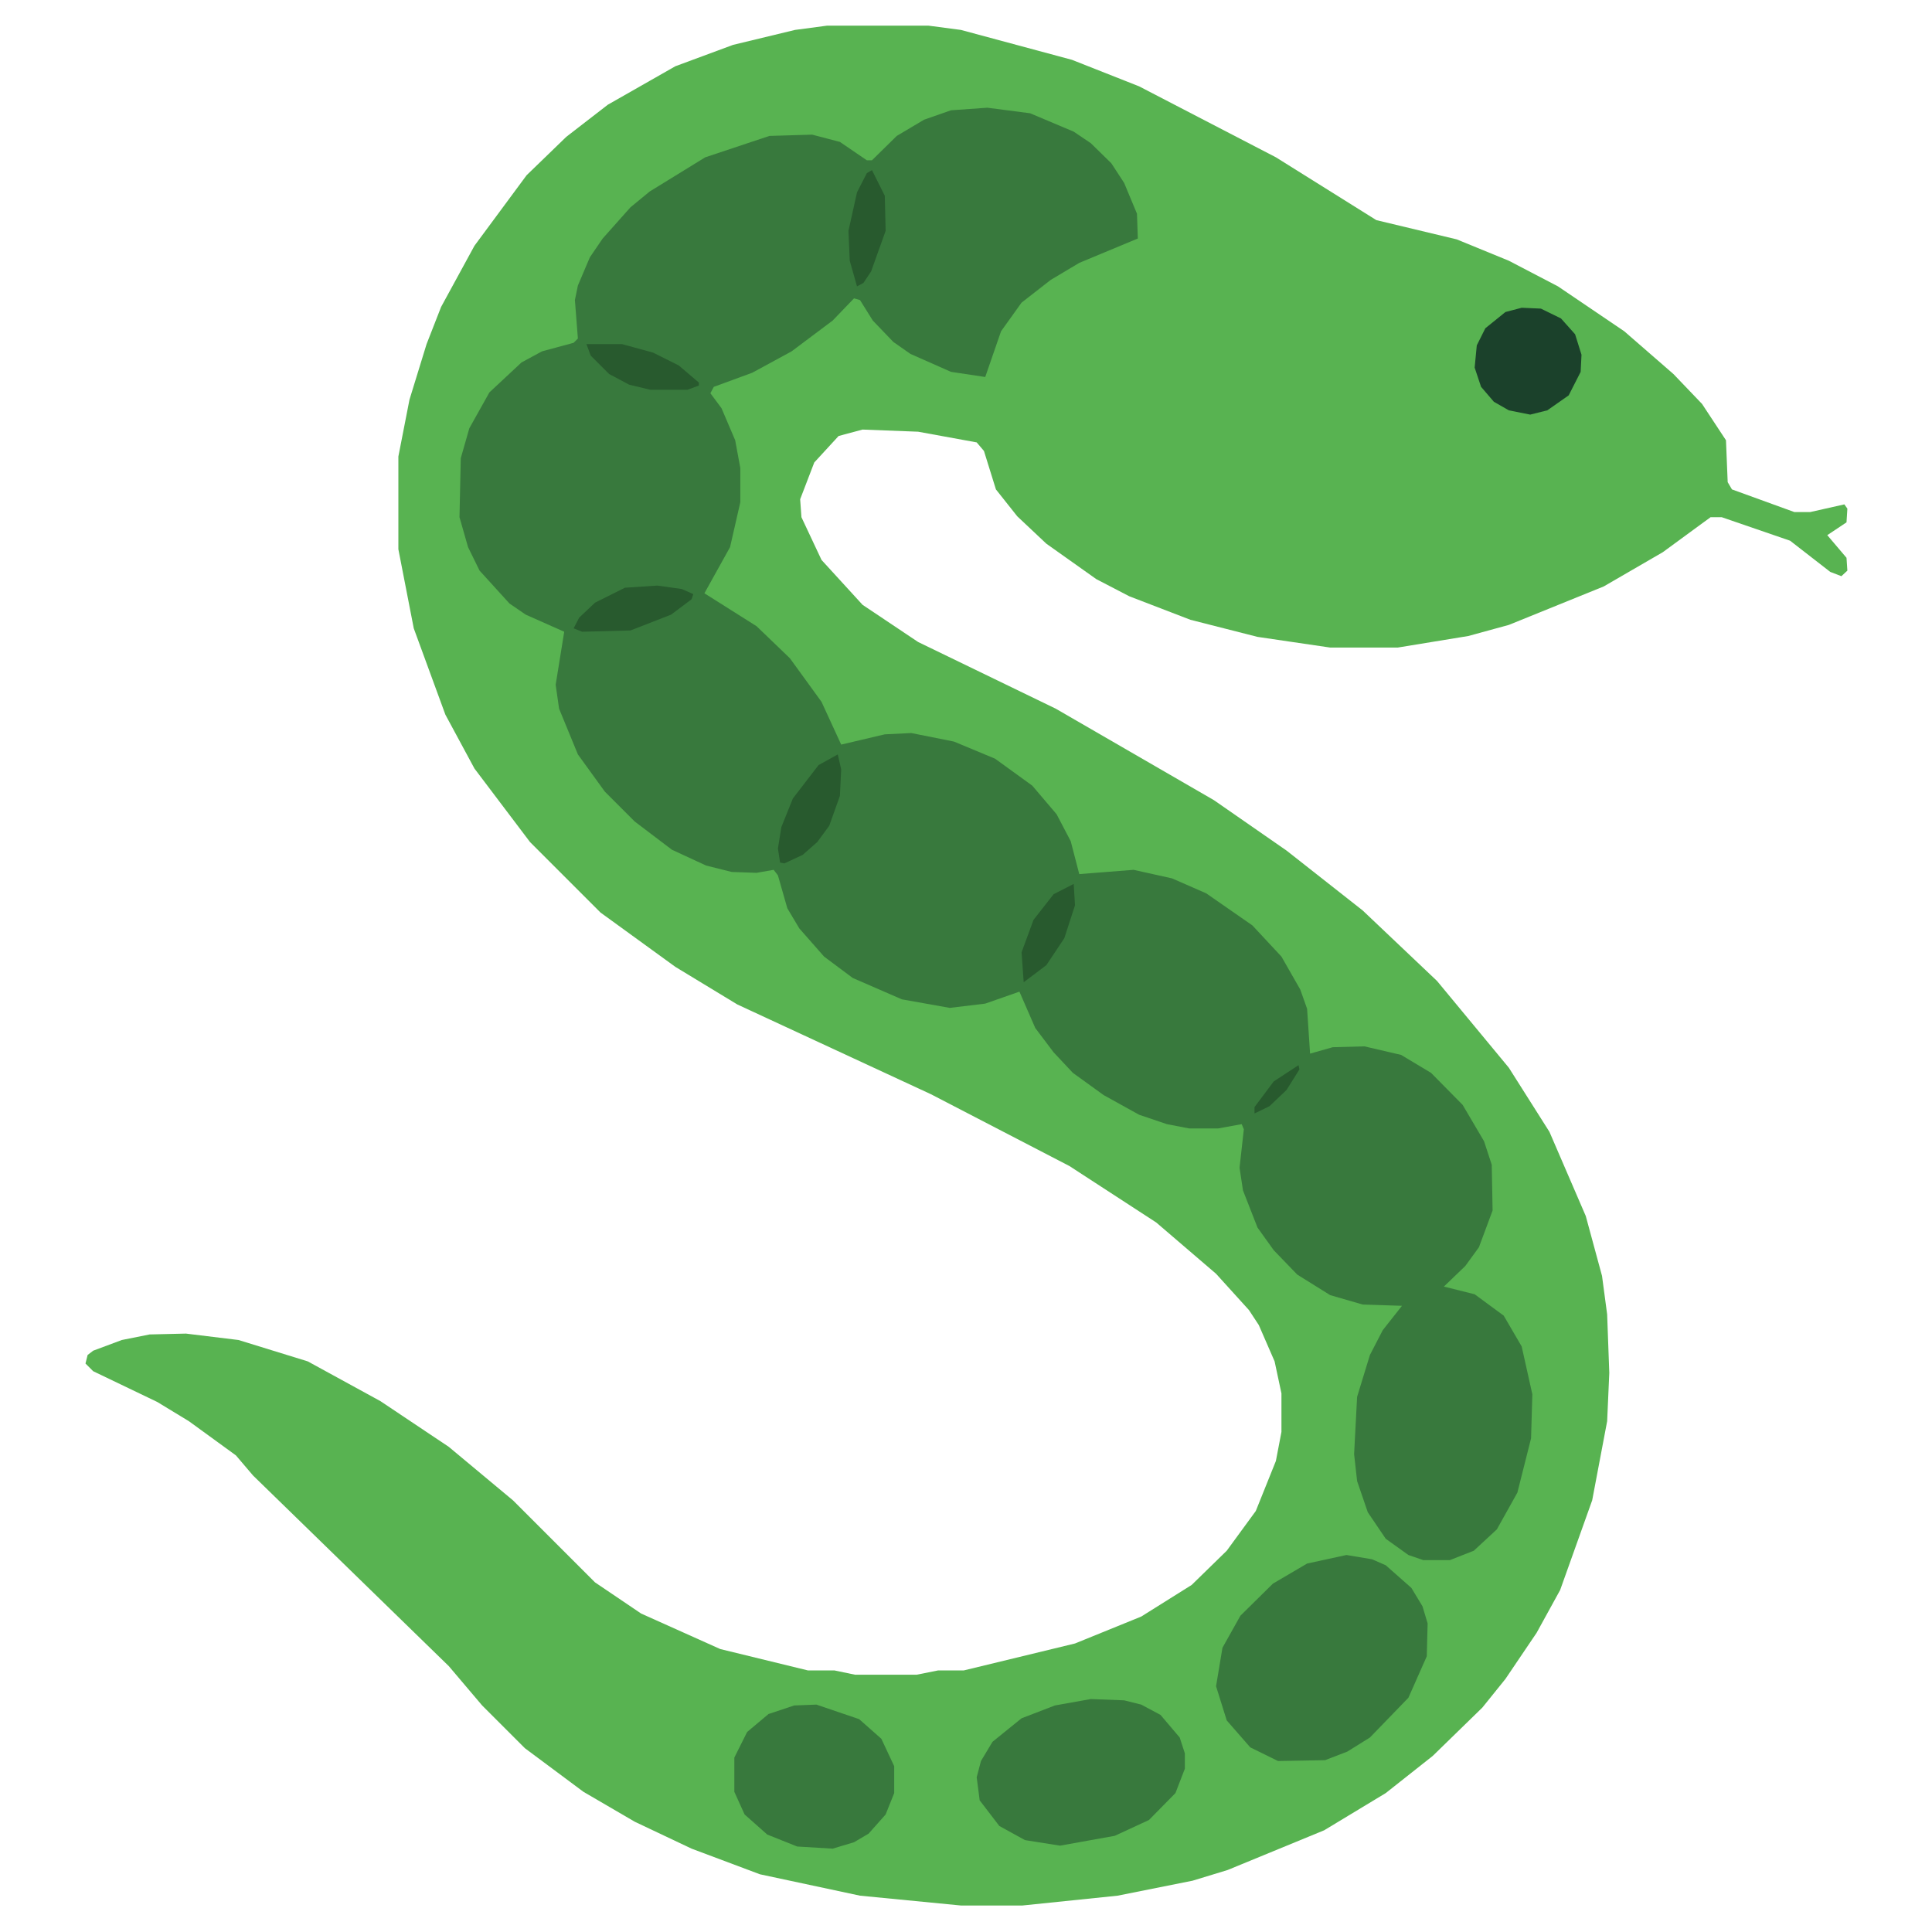
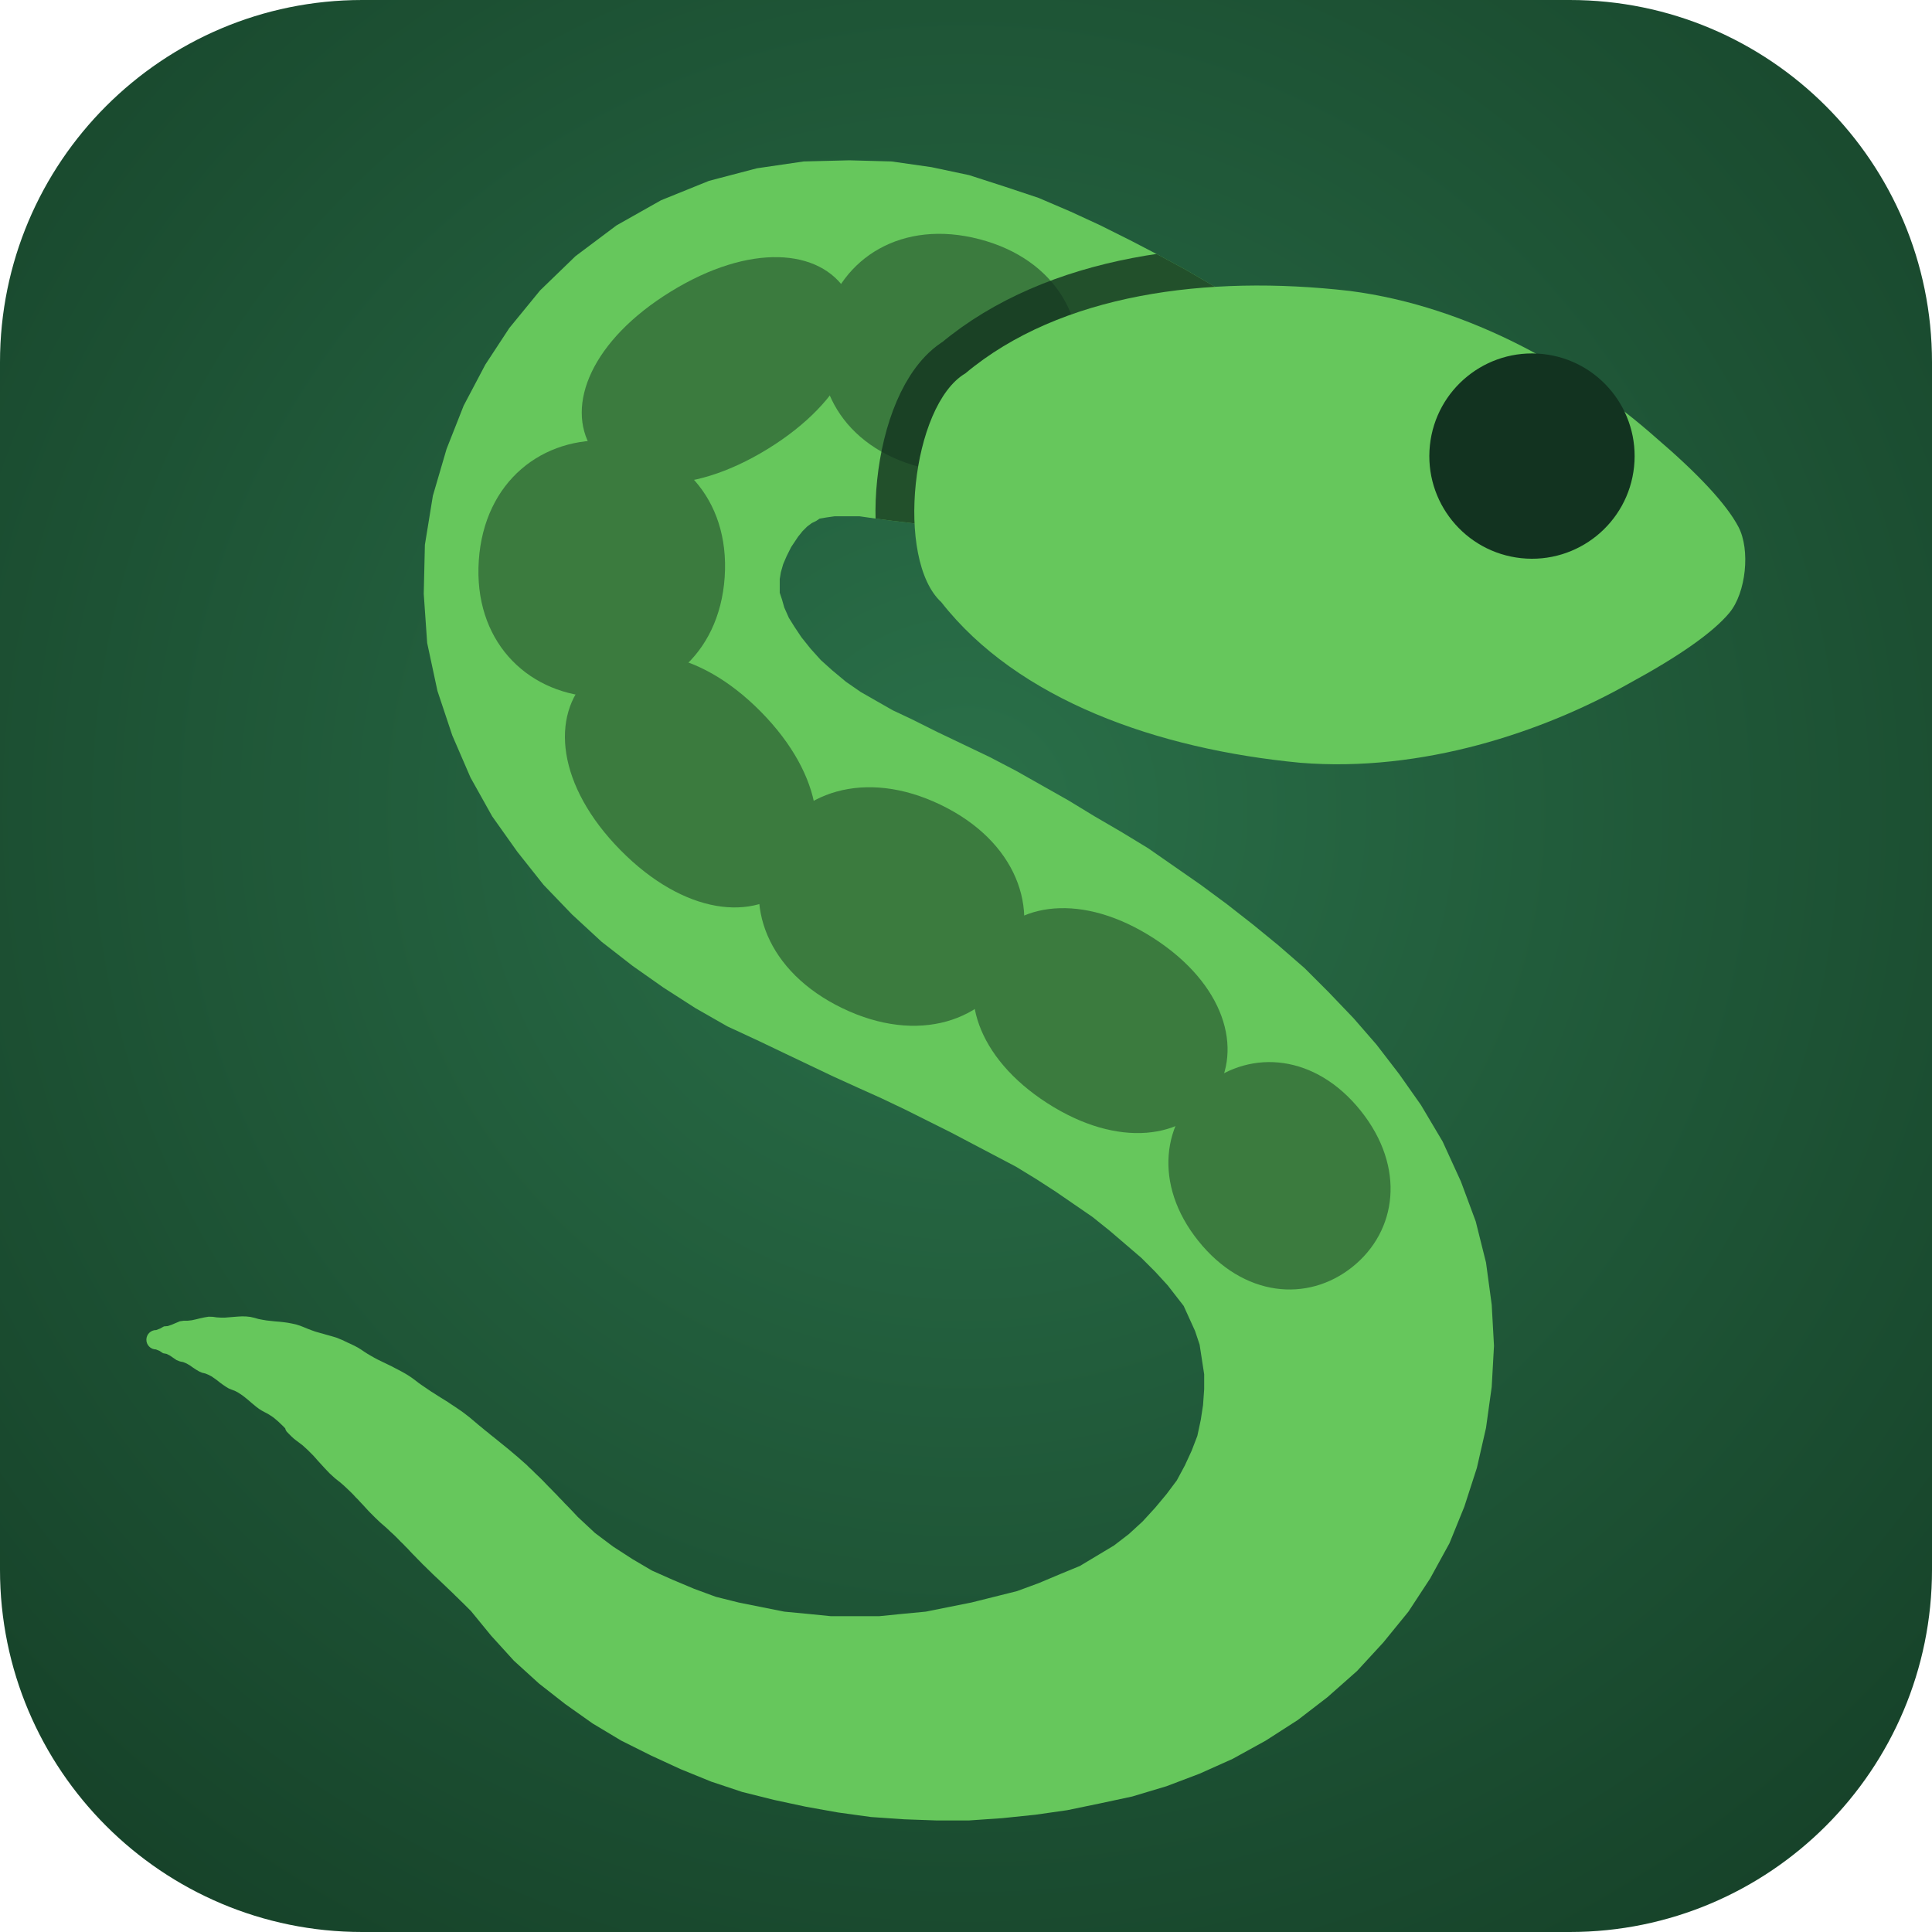
- <svg xmlns="http://www.w3.org/2000/svg" viewBox="30 30 452 452">
-   <path fill="#58b351" d="M216.0 37.0 201.5 40.5 188.0 45.5 172.2 54.5 162.5 62.0 153.2 71.0 141.0 87.5 133.2 101.8 129.8 110.5 125.8 123.5 123.2 136.8 123.2 158.5 126.8 177.0 134.2 197.2 141.0 209.8 154.0 227.0 170.5 243.5 188.0 256.2 202.5 265.0 247.8 286.0 280.2 302.8 300.5 316.0 314.5 328.0 322.2 336.5 324.5 340.0 328.2 348.5 329.8 356.0 329.8 365.0 328.5 371.8 323.8 383.5 317.0 392.8 308.8 400.8 297.0 408.2 281.5 414.5 255.5 420.8 249.5 420.8 244.5 421.8 230.0 421.8 225.2 420.8 219.0 420.8 198.5 415.8 180.0 407.5 169.2 400.2 150.0 381.0 135.0 368.5 119.0 357.8 102.0 348.5 85.8 343.5 73.5 342.0 65.0 342.2 58.5 343.5 51.8 346.0 50.5 347.0 50.0 349.0 51.8 350.8 66.8 358.0 74.2 362.5 85.2 370.5 89.2 375.2 135.0 419.8 142.8 429.0 152.8 439.0 166.5 449.2 178.5 456.2 191.8 462.5 207.8 468.5 231.2 473.5 254.8 475.8 269.2 475.8 291.5 473.5 309.0 470.0 317.2 467.5 339.8 458.2 354.2 449.5 365.2 440.8 376.8 429.5 382.2 422.8 389.5 412.0 395.0 402.0 402.5 381.0 406.0 362.5 406.5 351.2 406.0 337.5 404.8 328.5 401.0 314.5 392.5 294.8 383.0 279.8 366.2 259.5 348.8 243.0 331.0 229.0 314.0 217.2 277.0 195.8 244.8 180.2 231.8 171.5 222.2 161.0 217.5 151.0 217.2 146.8 220.5 138.2 226.2 132.0 231.8 130.5 244.8 131.0 258.5 133.5 260.2 135.5 263.0 144.5 268.0 150.8 274.8 157.2 286.5 165.5 294.2 169.5 308.5 175.0 324.2 179.0 341.2 181.5 357.0 181.5 373.5 178.8 383.0 176.2 405.2 167.2 419.0 159.2 430.2 151.0 432.8 151.0 448.8 156.5 458.2 163.8 460.8 164.8 462.2 163.5 462.0 160.5 457.5 155.2 462.0 152.2 462.2 149.0 461.5 148.0 453.5 149.8 449.8 149.8 435.2 144.5 434.2 142.8 433.8 133.0 428.2 124.5 421.5 117.5 410.0 107.5 394.5 97.0 383.0 91.0 370.8 86.0 352.0 81.5 328.5 66.8 296.5 50.2 280.8 44.0 254.8 37.0 247.2 36.0 223.5 36.0Z" />
-   <path fill="#38793d" d="M209.8 431.0 204.8 435.2 201.8 441.2 201.8 449.2 204.2 454.5 209.5 459.2 216.5 462.0 224.8 462.5 229.8 461.0 233.2 459.0 237.2 454.5 239.2 449.5 239.2 443.2 236.2 436.8 231.0 432.2 221.0 428.8 215.8 429.0ZM306.0 436.5 301.5 431.2 297.0 428.8 293.0 427.8 285.2 427.5 276.8 429.0 269.0 432.0 262.2 437.5 259.5 442.0 258.5 445.8 259.2 451.2 263.8 457.2 269.8 460.5 278.0 461.8 290.8 459.5 298.8 455.8 305.0 449.5 307.2 443.8 307.2 440.2ZM354.2 396.2 351.0 394.8 345.0 393.8 335.8 395.8 327.8 400.5 320.2 408.0 316.0 415.5 314.5 424.5 317.0 432.5 322.5 438.8 329.0 442.0 340.0 441.8 345.2 439.8 350.5 436.5 359.5 427.2 363.8 417.5 364.0 409.8 362.8 405.8 360.2 401.5ZM195.0 66.8 182.0 74.8 177.5 78.5 171.0 85.8 168.0 90.2 165.2 96.8 164.5 100.2 165.2 109.2 164.2 110.2 156.8 112.2 152.0 114.8 144.5 121.8 139.8 130.2 137.8 137.2 137.5 151.0 139.5 158.0 142.2 163.5 149.2 171.2 153.0 173.8 162.0 177.8 160.0 190.2 160.8 195.8 165.2 206.5 171.5 215.2 178.5 222.2 187.2 228.8 195.2 232.5 201.2 234.0 207.0 234.2 211.0 233.5 212.0 234.8 214.2 242.5 217.0 247.2 222.8 253.8 229.5 258.8 241.0 263.8 252.2 265.8 260.5 264.8 268.5 262.0 272.2 270.5 276.5 276.2 281.0 281.0 288.2 286.2 296.5 290.8 303.0 293.0 308.2 294.0 315.0 294.0 320.5 293.0 321.0 294.2 320.0 303.2 320.8 308.5 324.2 317.2 328.0 322.5 333.5 328.2 341.2 333.0 348.8 335.2 358.0 335.5 353.5 341.2 350.5 347.0 347.5 356.8 346.8 370.2 347.5 376.5 350.0 383.8 354.2 390.0 359.5 393.8 363.0 395.0 369.2 395.0 374.8 392.8 380.2 387.8 385.0 379.2 388.2 366.5 388.5 356.2 386.0 345.0 381.8 337.8 375.0 332.8 367.8 331.0 372.8 326.2 376.0 321.8 379.2 313.2 379.0 302.5 377.2 297.0 372.2 288.5 364.8 281.0 357.8 276.8 349.2 274.8 341.8 275.0 336.5 276.5 335.8 266.0 334.2 261.5 329.8 253.8 323.0 246.5 312.2 239.0 304.2 235.5 295.2 233.5 282.5 234.5 280.5 226.8 277.2 220.5 271.5 213.8 262.8 207.5 253.2 203.5 243.2 201.5 237.0 201.8 226.8 204.2 222.2 194.2 214.8 184.0 207.0 176.5 194.8 168.8 200.8 158.0 203.2 147.5 203.2 139.5 202.0 133.0 198.8 125.5 196.2 122.0 197.0 120.5 206.0 117.2 215.2 112.2 224.8 105.0 229.8 99.8 231.2 100.2 234.2 105.0 239.0 110.0 243.0 112.8 252.5 117.0 260.5 118.2 264.2 107.5 269.0 100.8 275.8 95.5 282.5 91.5 296.2 85.8 296.0 80.0 293.0 72.8 290.0 68.2 285.2 63.5 281.2 60.8 271.0 56.5 261.0 55.2 252.5 55.8 246.2 58.0 239.8 61.8 234.0 67.5 232.8 67.5 226.5 63.2 220.0 61.5 210.0 61.8Z" />
-   <path fill="#285a2e" d="M333.8 279.2 328.0 283.0 323.5 289.0 323.5 290.5 327.0 288.8 331.0 285.0 334.0 280.2ZM281.2 236.8 276.5 239.2 271.8 245.2 269.0 252.8 269.5 259.8 274.8 255.8 279.0 249.5 281.5 241.8ZM226.0 206.5 221.5 209.0 215.5 216.8 212.8 223.5 212.0 228.5 212.5 231.8 213.5 232.0 217.8 230.0 221.2 227.0 224.0 223.2 226.5 216.2 226.8 210.0ZM192.2 169.0 189.5 167.8 183.8 167.0 176.2 167.5 169.2 171.0 165.5 174.5 164.2 177.0 166.2 177.8 177.5 177.5 187.0 173.8 191.8 170.2ZM167.2 110.5 168.2 113.2 172.5 117.5 177.2 120.0 182.2 121.2 190.8 121.2 193.5 120.2 193.5 119.5 188.8 115.5 182.8 112.5 175.5 110.5ZM234.0 69.8 232.8 70.5 230.5 75.0 228.5 84.0 228.8 91.0 230.5 97.0 232.0 96.2 233.8 93.5 237.2 84.0 237.0 75.8Z" />
-   <path fill="#1b412b" d="M386.0 102.0 382.2 103.0 377.5 106.8 375.5 110.8 375.0 116.0 376.5 120.5 379.5 124.0 383.0 126.0 388.0 127.0 392.0 126.0 397.0 122.5 399.8 117.0 400.0 113.0 398.5 108.2 395.2 104.5 390.5 102.2Z" />
+ <svg xmlns="http://www.w3.org/2000/svg" viewBox="0 0 512 512">
+   <defs>
+     <radialGradient id="gB" cx="50%" cy="42%" r="70%">
+       <stop offset="0" stop-color="#2a7049" />
+       <stop offset="1" stop-color="#164229" />
+     </radialGradient>
+   </defs>
+   <rect width="512" height="512" rx="96" fill="url(#gB)" />
+   <svg x="37.61" y="39.46" width="427.86" height="446.00" viewBox="-14.5 1.0 141.5 147.5" overflow="visible">
+     <defs>
+       <clipPath id="yB-clip">
+         <path d="M94.6 23L92.5 21.6L90.4 20.1L88.3 18.7L86.1 17.2L83.9 15.8L81.7 14.4L79.4 13L77 11.6L74.6 10.3L72.1 9L69.5 7.7L66.9 6.5L64.1 5.3L61.1 4.3L58 3.3L54.7 2.6L51.2 2.1L47.5 2L43.5 2.1L39.4 2.7L35.2 3.8L31 5.5L27.1 7.7L23.5 10.4L20.4 13.4L17.7 16.7L15.6 19.9L13.7 23.5L12.2 27.3L11 31.4L10.3 35.7L10.2 40L10.5 44.3L11.4 48.5L12.7 52.4L14.3 56.1L16.2 59.5L18.4 62.6L20.7 65.5L23.2 68.1L25.8 70.5L28.5 72.6L31.2 74.5L34 76.3L36.8 77.9L39.6 79.2L41.9 80.3L44 81.3L46.1 82.3L48.3 83.3L50.3 84.2L52.4 85.2L54.4 86.2L56.4 87.2L58.3 88.2L60.2 89.2L62.1 90.2L63.9 91.3L65.6 92.4L67.2 93.5L68.8 94.6L70.3 95.8L71.7 97L73.1 98.2L74.3 99.4L75.4 100.6L76.1 101.5L76.8 102.4L77.3 103.5L77.8 104.6L78.2 105.8L78.4 107.1L78.6 108.4L78.6 109.7L78.5 111.1L78.3 112.4L78 113.8L77.5 115.1L76.9 116.4L76.2 117.7L75.3 118.9L74.3 120.1L73.2 121.3L72 122.4L70.7 123.4L69.2 124.3L67.7 125.2L66 125.9L64.1 126.7L62.2 127.4L60.2 127.9L58.2 128.4L56.2 128.8L54.2 129.2L52.1 129.4L50.1 129.6L48 129.6L45.9 129.6L43.9 129.4L41.8 129.2L39.8 128.8L37.8 128.4L35.8 127.9L33.9 127.2L32 126.4L30.2 125.6L28.5 124.6L26.8 123.5L25.2 122.3L23.7 120.9L23.26 120.43L23.02 120.18L22.79 119.94L22.55 119.7L22.32 119.45L22.08 119.21L21.85 118.96L21.61 118.72L21.38 118.48L21.14 118.24L20.9 117.99L20.67 117.75L20.43 117.51L20.19 117.28L19.94 117.04L19.7 116.8L19.45 116.57L19.21 116.33L18.96 116.11L18.7 115.88L18.45 115.66L18.19 115.44L17.93 115.22L17.67 115L17.4 114.78L17.14 114.57L16.88 114.36L16.61 114.14L16.35 113.93L16.08 113.72L15.82 113.5L15.55 113.29L15.29 113.07L15.03 112.86L14.77 112.64L14.51 112.42L14.25 112.2L13.98 111.99L13.71 111.78L13.43 111.58L13.15 111.39L12.87 111.2L12.58 111.01L12.3 110.82L12.01 110.64L11.72 110.46L11.43 110.28L11.14 110.09L10.85 109.91L10.57 109.72L10.29 109.53L10.01 109.34L9.73 109.14L9.46 108.93L9.19 108.73L8.91 108.54L8.62 108.36L8.32 108.19L8.02 108.03L7.71 107.87L7.41 107.71L7.1 107.56L6.79 107.41L6.48 107.26L6.17 107.11L5.87 106.95L5.57 106.78L5.28 106.61L5 106.43L4.72 106.24L4.43 106.06L4.13 105.9L3.82 105.75L3.51 105.61L3.05 105.39L2.53 105.18L2.13 105.06L1.77 104.96L1.42 104.86L1.06 104.76L0.71 104.66L0.37 104.54L0.03 104.41L-0.31 104.27L-0.64 104.14L-0.99 104.03L-1.35 103.95L-1.72 103.88L-2.09 103.83L-2.46 103.79L-2.83 103.76L-3.2 103.72L-3.57 103.68L-3.93 103.62L-4.29 103.55L-4.64 103.45L-4.99 103.37L-5.35 103.33L-5.72 103.32L-6.1 103.34L-6.48 103.37L-6.85 103.4L-7.22 103.43L-7.59 103.43L-7.94 103.41L-8.29 103.36L-8.65 103.35L-9.02 103.41L-9.39 103.49L-9.76 103.58L-10.12 103.66L-10.47 103.7L-10.82 103.7L-11.17 103.75L-11.53 103.9L-11.88 104.05L-12.23 104.17L-12.57 104.2L-12.91 104.39L-13.25 104.52A0.85 0.85 0 0 0 -13.27 106.22L-12.95 106.35L-12.65 106.55L-12.34 106.61L-12.04 106.76L-11.75 106.96L-11.47 107.15L-11.17 107.27L-10.88 107.33L-10.59 107.45L-10.31 107.61L-10.04 107.8L-9.77 107.98L-9.5 108.14L-9.23 108.26L-8.94 108.33L-8.67 108.44L-8.4 108.58L-8.14 108.76L-7.89 108.94L-7.64 109.14L-7.39 109.32L-7.14 109.49L-6.89 109.64L-6.62 109.75L-6.35 109.85L-6.1 109.98L-5.85 110.14L-5.61 110.31L-5.37 110.5L-5.14 110.69L-4.91 110.89L-4.68 111.08L-4.45 111.27L-4.22 111.44L-3.98 111.59L-3.72 111.73L-3.47 111.86L-3.23 112.01L-2.99 112.17L-2.76 112.36L-2.54 112.55L-2.33 112.75L-2.11 112.96L-1.94 113.14L-1.91 113.25L-1.83 113.4L-1.61 113.63L-1.39 113.85L-1.16 114.06L-0.91 114.25L-0.67 114.43L-0.42 114.62L-0.19 114.83L0.04 115.04L0.26 115.26L0.48 115.48L0.69 115.71L0.9 115.95L1.11 116.18L1.32 116.41L1.53 116.64L1.75 116.87L1.96 117.09L2.19 117.3L2.42 117.51L2.66 117.7L2.9 117.89L3.13 118.09L3.36 118.3L3.58 118.51L3.8 118.72L4.02 118.94L4.23 119.17L4.45 119.39L4.66 119.62L4.87 119.84L5.08 120.07L5.29 120.3L5.5 120.52L5.72 120.74L5.94 120.96L6.16 121.17L6.38 121.38L6.61 121.58L6.84 121.78L7.07 121.99L7.29 122.2L7.52 122.41L7.74 122.62L7.96 122.84L8.17 123.06L8.39 123.27L8.6 123.49L8.82 123.71L9.03 123.94L9.24 124.16L9.46 124.38L9.67 124.6L9.89 124.82L10.1 125.04L10.32 125.25L10.54 125.47L10.76 125.68L10.98 125.9L11.2 126.11L11.43 126.32L11.65 126.53L11.87 126.74L12.09 126.95L12.32 127.17L12.54 127.38L12.76 127.59L12.98 127.81L13.2 128.02L13.42 128.24L13.64 128.45L13.86 128.67L14.08 128.89L14.3 129.11L14.3 129.1L16.1 131.3L18.1 133.5L20.3 135.5L22.6 137.3L25 139L27.5 140.5L30.1 141.8L32.7 143L35.4 144.1L38.1 145L40.9 145.7L43.7 146.3L46.5 146.8L49.4 147.2L52.3 147.4L55.1 147.5L58 147.5L60.9 147.3L63.8 147L66.6 146.6L69.5 146L72.3 145.4L75.3 144.5L78.2 143.4L81.1 142.1L84 140.5L86.8 138.7L89.4 136.7L92 134.4L94.3 131.9L96.5 129.2L98.4 126.3L100.1 123.2L101.4 120L102.5 116.6L103.3 113.1L103.8 109.5L104 105.9L103.8 102.3L103.3 98.6L102.4 95L101.1 91.5L99.5 88L97.6 84.8L95.7 82.1L93.7 79.5L91.7 77.2L89.5 74.9L87.4 72.8L85.1 70.8L82.9 69L80.6 67.2L78.3 65.5L76 63.9L73.7 62.3L71.4 60.9L69 59.5L66.7 58.1L64.4 56.8L62.1 55.5L59.8 54.3L57.5 53.2L55.2 52.1L53 51L51.3 50.2L49.9 49.4L48.5 48.6L47.2 47.7L46 46.7L45 45.8L44.1 44.8L43.3 43.8L42.7 42.9L42.2 42.1L41.8 41.2L41.6 40.5L41.4 39.9L41.4 39.2L41.4 38.7L41.5 38.1L41.7 37.4L42 36.7L42.4 35.9L43 35L43.4 34.5L43.8 34.1L44.2 33.8L44.6 33.6L44.9 33.4L45.5 33.3L46.2 33.2L47.2 33.2L48.4 33.2L49.8 33.4L51.3 33.6L53 33.8L54.8 34.2L56.6 34.6L58.5 35.2L60.5 35.8L62.5 36.5L64.5 37.3L66.6 38.1L68.7 38.9L70.8 39.9L72.9 40.8L75 41.8L77.1 42.8L79.3 43.9L81.4 45Z" />
+       </clipPath>
+     </defs>
+     <path class="snake-body" fill="#66c75c" d="M94.6 23L92.5 21.6L90.4 20.1L88.3 18.7L86.1 17.2L83.9 15.8L81.7 14.4L79.4 13L77 11.6L74.6 10.3L72.1 9L69.5 7.7L66.9 6.5L64.1 5.3L61.1 4.3L58 3.3L54.7 2.6L51.2 2.1L47.5 2L43.5 2.1L39.4 2.7L35.2 3.8L31 5.5L27.1 7.7L23.5 10.4L20.4 13.4L17.7 16.7L15.6 19.9L13.7 23.5L12.2 27.3L11 31.4L10.3 35.7L10.2 40L10.5 44.3L11.4 48.5L12.7 52.4L14.3 56.1L16.2 59.5L18.4 62.6L20.7 65.5L23.2 68.1L25.8 70.5L28.5 72.6L31.2 74.5L34 76.3L36.8 77.9L39.6 79.2L41.9 80.3L44 81.3L46.1 82.3L48.3 83.3L50.3 84.2L52.4 85.2L54.4 86.2L56.4 87.2L58.3 88.2L60.2 89.2L62.1 90.2L63.9 91.3L65.6 92.4L67.2 93.5L68.8 94.6L70.3 95.8L71.7 97L73.1 98.2L74.3 99.4L75.4 100.6L76.1 101.5L76.8 102.4L77.3 103.5L77.8 104.6L78.2 105.8L78.4 107.1L78.6 108.4L78.6 109.7L78.5 111.1L78.3 112.4L78 113.8L77.5 115.1L76.9 116.4L76.2 117.7L75.3 118.9L74.3 120.1L73.2 121.3L72 122.4L70.7 123.4L69.2 124.3L67.7 125.2L66 125.9L64.1 126.7L62.2 127.4L60.2 127.9L58.2 128.4L56.2 128.8L54.2 129.2L52.1 129.4L50.1 129.6L48 129.6L45.9 129.6L43.9 129.4L41.8 129.2L39.8 128.8L37.8 128.4L35.8 127.9L33.9 127.2L32 126.4L30.2 125.6L28.5 124.6L26.8 123.5L25.2 122.3L23.7 120.9L23.26 120.43L23.02 120.18L22.79 119.94L22.55 119.7L22.32 119.45L22.08 119.21L21.85 118.96L21.61 118.72L21.38 118.48L21.14 118.24L20.9 117.99L20.67 117.75L20.43 117.51L20.19 117.28L19.94 117.04L19.7 116.8L19.45 116.57L19.21 116.33L18.96 116.11L18.7 115.88L18.45 115.66L18.19 115.44L17.93 115.22L17.67 115L17.4 114.78L17.14 114.57L16.88 114.36L16.61 114.14L16.35 113.93L16.08 113.72L15.82 113.5L15.55 113.29L15.29 113.07L15.03 112.86L14.77 112.64L14.51 112.42L14.25 112.2L13.98 111.99L13.71 111.78L13.43 111.58L13.15 111.39L12.87 111.2L12.58 111.01L12.3 110.82L12.01 110.64L11.72 110.46L11.43 110.28L11.14 110.09L10.85 109.91L10.57 109.72L10.29 109.53L10.01 109.34L9.73 109.14L9.46 108.93L9.19 108.73L8.91 108.54L8.62 108.36L8.32 108.19L8.02 108.03L7.71 107.87L7.41 107.71L7.1 107.56L6.79 107.41L6.48 107.26L6.17 107.11L5.87 106.95L5.57 106.78L5.28 106.61L5 106.43L4.72 106.24L4.43 106.06L4.13 105.9L3.82 105.75L3.51 105.61L3.05 105.39L2.53 105.18L2.13 105.06L1.77 104.96L1.42 104.86L1.06 104.76L0.71 104.66L0.37 104.54L0.03 104.41L-0.31 104.27L-0.64 104.14L-0.99 104.03L-1.35 103.95L-1.72 103.88L-2.09 103.83L-2.46 103.79L-2.83 103.76L-3.2 103.72L-3.57 103.68L-3.93 103.62L-4.29 103.55L-4.64 103.45L-4.99 103.37L-5.35 103.33L-5.72 103.32L-6.1 103.34L-6.48 103.37L-6.85 103.4L-7.22 103.43L-7.59 103.43L-7.94 103.41L-8.29 103.36L-8.65 103.35L-9.02 103.41L-9.39 103.49L-9.76 103.58L-10.12 103.66L-10.47 103.7L-10.82 103.7L-11.17 103.75L-11.53 103.9L-11.88 104.05L-12.23 104.17L-12.57 104.2L-12.91 104.39L-13.25 104.52A0.85 0.85 0 0 0 -13.27 106.22L-12.95 106.35L-12.65 106.55L-12.34 106.61L-12.04 106.76L-11.75 106.96L-11.47 107.15L-11.17 107.27L-10.88 107.33L-10.59 107.45L-10.31 107.61L-10.04 107.8L-9.77 107.98L-9.5 108.14L-9.23 108.26L-8.94 108.33L-8.67 108.44L-8.4 108.58L-8.14 108.76L-7.89 108.94L-7.64 109.14L-7.39 109.32L-7.14 109.49L-6.89 109.64L-6.62 109.75L-6.35 109.85L-6.1 109.98L-5.85 110.14L-5.61 110.31L-5.37 110.5L-5.14 110.69L-4.91 110.89L-4.68 111.08L-4.45 111.27L-4.22 111.44L-3.98 111.59L-3.72 111.73L-3.47 111.86L-3.23 112.01L-2.99 112.17L-2.76 112.36L-2.54 112.55L-2.33 112.75L-2.11 112.96L-1.94 113.14L-1.91 113.25L-1.83 113.4L-1.61 113.63L-1.39 113.85L-1.16 114.06L-0.91 114.25L-0.67 114.43L-0.42 114.62L-0.19 114.83L0.04 115.04L0.26 115.26L0.48 115.48L0.69 115.71L0.9 115.95L1.11 116.18L1.32 116.41L1.53 116.64L1.75 116.87L1.96 117.09L2.19 117.3L2.42 117.51L2.66 117.7L2.9 117.89L3.13 118.09L3.36 118.3L3.58 118.51L3.8 118.72L4.02 118.94L4.23 119.17L4.45 119.39L4.66 119.62L4.87 119.84L5.08 120.07L5.29 120.3L5.5 120.52L5.72 120.74L5.94 120.96L6.16 121.17L6.38 121.38L6.61 121.58L6.84 121.78L7.07 121.99L7.29 122.2L7.52 122.41L7.74 122.62L7.96 122.84L8.17 123.06L8.39 123.27L8.6 123.49L8.82 123.71L9.03 123.94L9.24 124.16L9.46 124.38L9.67 124.6L9.89 124.82L10.1 125.04L10.32 125.25L10.54 125.47L10.76 125.68L10.98 125.9L11.2 126.11L11.43 126.32L11.65 126.53L11.87 126.74L12.09 126.95L12.32 127.17L12.54 127.38L12.76 127.59L12.98 127.81L13.2 128.02L13.42 128.24L13.64 128.45L13.86 128.67L14.08 128.89L14.3 129.11L14.3 129.1L16.1 131.3L18.1 133.5L20.3 135.5L22.6 137.3L25 139L27.5 140.5L30.1 141.8L32.7 143L35.4 144.1L38.1 145L40.9 145.7L43.7 146.3L46.5 146.8L49.4 147.2L52.3 147.4L55.1 147.5L58 147.5L60.9 147.3L63.8 147L66.6 146.6L69.5 146L72.3 145.4L75.3 144.5L78.2 143.4L81.1 142.1L84 140.5L86.8 138.7L89.4 136.7L92 134.4L94.3 131.9L96.5 129.2L98.4 126.3L100.1 123.2L101.4 120L102.5 116.6L103.3 113.1L103.8 109.5L104 105.9L103.8 102.3L103.3 98.6L102.4 95L101.1 91.5L99.5 88L97.6 84.8L95.7 82.1L93.7 79.5L91.7 77.2L89.5 74.9L87.4 72.8L85.1 70.8L82.9 69L80.6 67.2L78.3 65.5L76 63.9L73.7 62.3L71.4 60.9L69 59.5L66.7 58.1L64.4 56.8L62.1 55.5L59.8 54.3L57.5 53.2L55.2 52.1L53 51L51.3 50.2L49.9 49.4L48.5 48.6L47.2 47.7L46 46.7L45 45.8L44.1 44.8L43.3 43.8L42.7 42.9L42.2 42.1L41.8 41.2L41.6 40.5L41.4 39.9L41.4 39.2L41.4 38.7L41.5 38.1L41.7 37.4L42 36.7L42.4 35.9L43 35L43.4 34.5L43.8 34.1L44.2 33.8L44.6 33.6L44.9 33.4L45.5 33.3L46.2 33.2L47.2 33.2L48.4 33.2L49.8 33.4L51.3 33.6L53 33.8L54.8 34.2L56.6 34.6L58.5 35.2L60.5 35.8L62.5 36.5L64.5 37.3L66.6 38.1L68.7 38.9L70.8 39.9L72.9 40.8L75 41.8L77.1 42.8L79.3 43.9L81.4 45Z" />
+     <g clip-path="url(#yB-clip)">
+       <g fill="#173d27" opacity="0.55">
+         <g transform="translate(25.8 37.8) rotate(93.9)">
+           <path d="M0 -10.80 C6.97 -10.80, 11.25 -5.94, 11.25 0 C11.25 5.94, 6.97 10.80, 0 10.80 C-6.97 10.80, -11.25 5.94, -11.25 0 C-11.25 -5.94, -6.97 -10.80, 0 -10.80 Z" />
+         </g>
+         <g transform="translate(56.3 18.9) rotate(-165.4)">
+           <path d="M0 -10.32 C7.02 -10.32, 11.32 -5.68, 11.32 0 C11.32 5.68, 7.02 10.32, 0 10.32 C-7.02 10.32, -11.32 5.68, -11.32 0 C-11.32 -5.68, -7.02 -10.32, 0 -10.32 Z" />
+         </g>
+         <g transform="translate(51.2 67.4) rotate(25.7)">
+           <path d="M0 -9.90 C7.36 -9.90, 11.88 -5.45, 11.88 0 C11.88 5.45, 7.36 9.90, 0 9.90 C-7.36 9.90, -11.88 5.45, -11.88 0 C-11.88 -5.45, -7.36 -9.90, 0 -9.90 Z" />
+         </g>
+         <g transform="translate(85.2 91.0) rotate(51.4)">
+           <path d="M0 -9.12 C6.34 -9.12, 10.23 -5.02, 10.23 0 C10.23 5.02, 6.34 9.12, 0 9.12 C-6.34 9.12, -10.23 5.02, -10.23 0 C-10.23 -5.02, -6.34 -9.12, 0 -9.12 Z" />
+         </g>
+         <g transform="translate(33.6 56.4) rotate(45.4)">
+           <path d="M0 -8.64 C7.91 -8.64, 12.75 -4.75, 12.75 0 C12.75 4.75, 7.91 8.64, 0 8.64 C-7.91 8.64, -12.75 4.75, -12.75 0 C-12.75 -4.75, -7.91 -8.64, 0 -8.64 Z" />
+         </g>
+         <g transform="translate(69.5 77.4) rotate(32.8)">
+           <path d="M0 -8.60 C7.38 -8.60, 11.90 -4.73, 11.90 0 C11.90 4.73, 7.38 8.60, 0 8.60 C-7.38 8.60, -11.90 4.73, -11.90 0 C-11.90 -4.73, -7.38 -8.60, 0 -8.60 Z" />
+         </g>
+         <g transform="translate(36.1 20.4) rotate(148.4)">
+           <path d="M0 -8.10 C8.14 -8.10, 13.12 -4.46, 13.12 0 C13.12 4.46, 8.14 8.10, 0 8.10 C-8.14 8.10, -13.12 4.46, -13.12 0 C-13.12 -4.46, -8.14 -8.10, 0 -8.10 Z" />
+         </g>
+         <g transform="translate(88.0 34.0) rotate(6.0)">
+           <path d="M-30 -8.0 C-24 -14.2, -14 -16.6, -4 -16.5 C4.5 -16.3, 12.6 -12.6, 18.2 -8.6 C21.4 -6.4, 23.6 -4.5, 24.6 -3.0 C25.6 -1.5, 25.6 1.5, 24.6 3.0 C23.6 4.5, 21.4 6.4, 18.2 8.6 C12.6 12.6, 4.5 16.3, -4 16.5 C-14 16.6, -24 14.2, -30 8.0 C-33.5 5.4, -33.5 -5.4, -30 -8.0 Z" />
+         </g>
+       </g>
+     </g>
+     <g clip-path="url(#yB-clip)">
+       <g transform="translate(88.0 34.0) rotate(6) translate(-24 0) scale(1.26) translate(24 0)">
+         <path d="M-30 -8.0 C-24 -14.2, -14 -16.6, -4 -16.5 C4.5 -16.3, 12.6 -12.6, 18.2 -8.6 C21.4 -6.4, 23.6 -4.5, 24.6 -3.0 C25.6 -1.5, 25.6 1.5, 24.6 3.0 C23.6 4.5, 21.4 6.4, 18.2 8.6 C12.6 12.6, 4.5 16.3, -4 16.5 C-14 16.6, -24 14.2, -30 8.0 C-33.5 5.4, -33.5 -5.4, -30 -8.0 Z" fill="none" stroke="#123320" stroke-opacity="0.8" stroke-width="5.40" />
+       </g>
+     </g>
+     <g class="snake-head" transform="translate(88.0 34.0) rotate(6) translate(-24 0) scale(1.26) translate(24 0)">
+       <path d="M-30 -8.0 C-24 -14.2, -14 -16.6, -4 -16.5 C4.5 -16.3, 12.6 -12.6, 18.2 -8.6 C21.4 -6.4, 23.6 -4.5, 24.6 -3.0 C25.6 -1.5, 25.6 1.5, 24.6 3.0 C23.6 4.5, 21.4 6.4, 18.2 8.6 C12.6 12.6, 4.5 16.3, -4 16.5 C-14 16.6, -24 14.2, -30 8.0 C-33.5 5.4, -33.5 -5.4, -30 -8.0 Z" fill="#66c75c" />
+       <circle cx="9.8" cy="-6.4" r="7.14" fill="#123320" />
+     </g>
+   </svg>
</svg>
